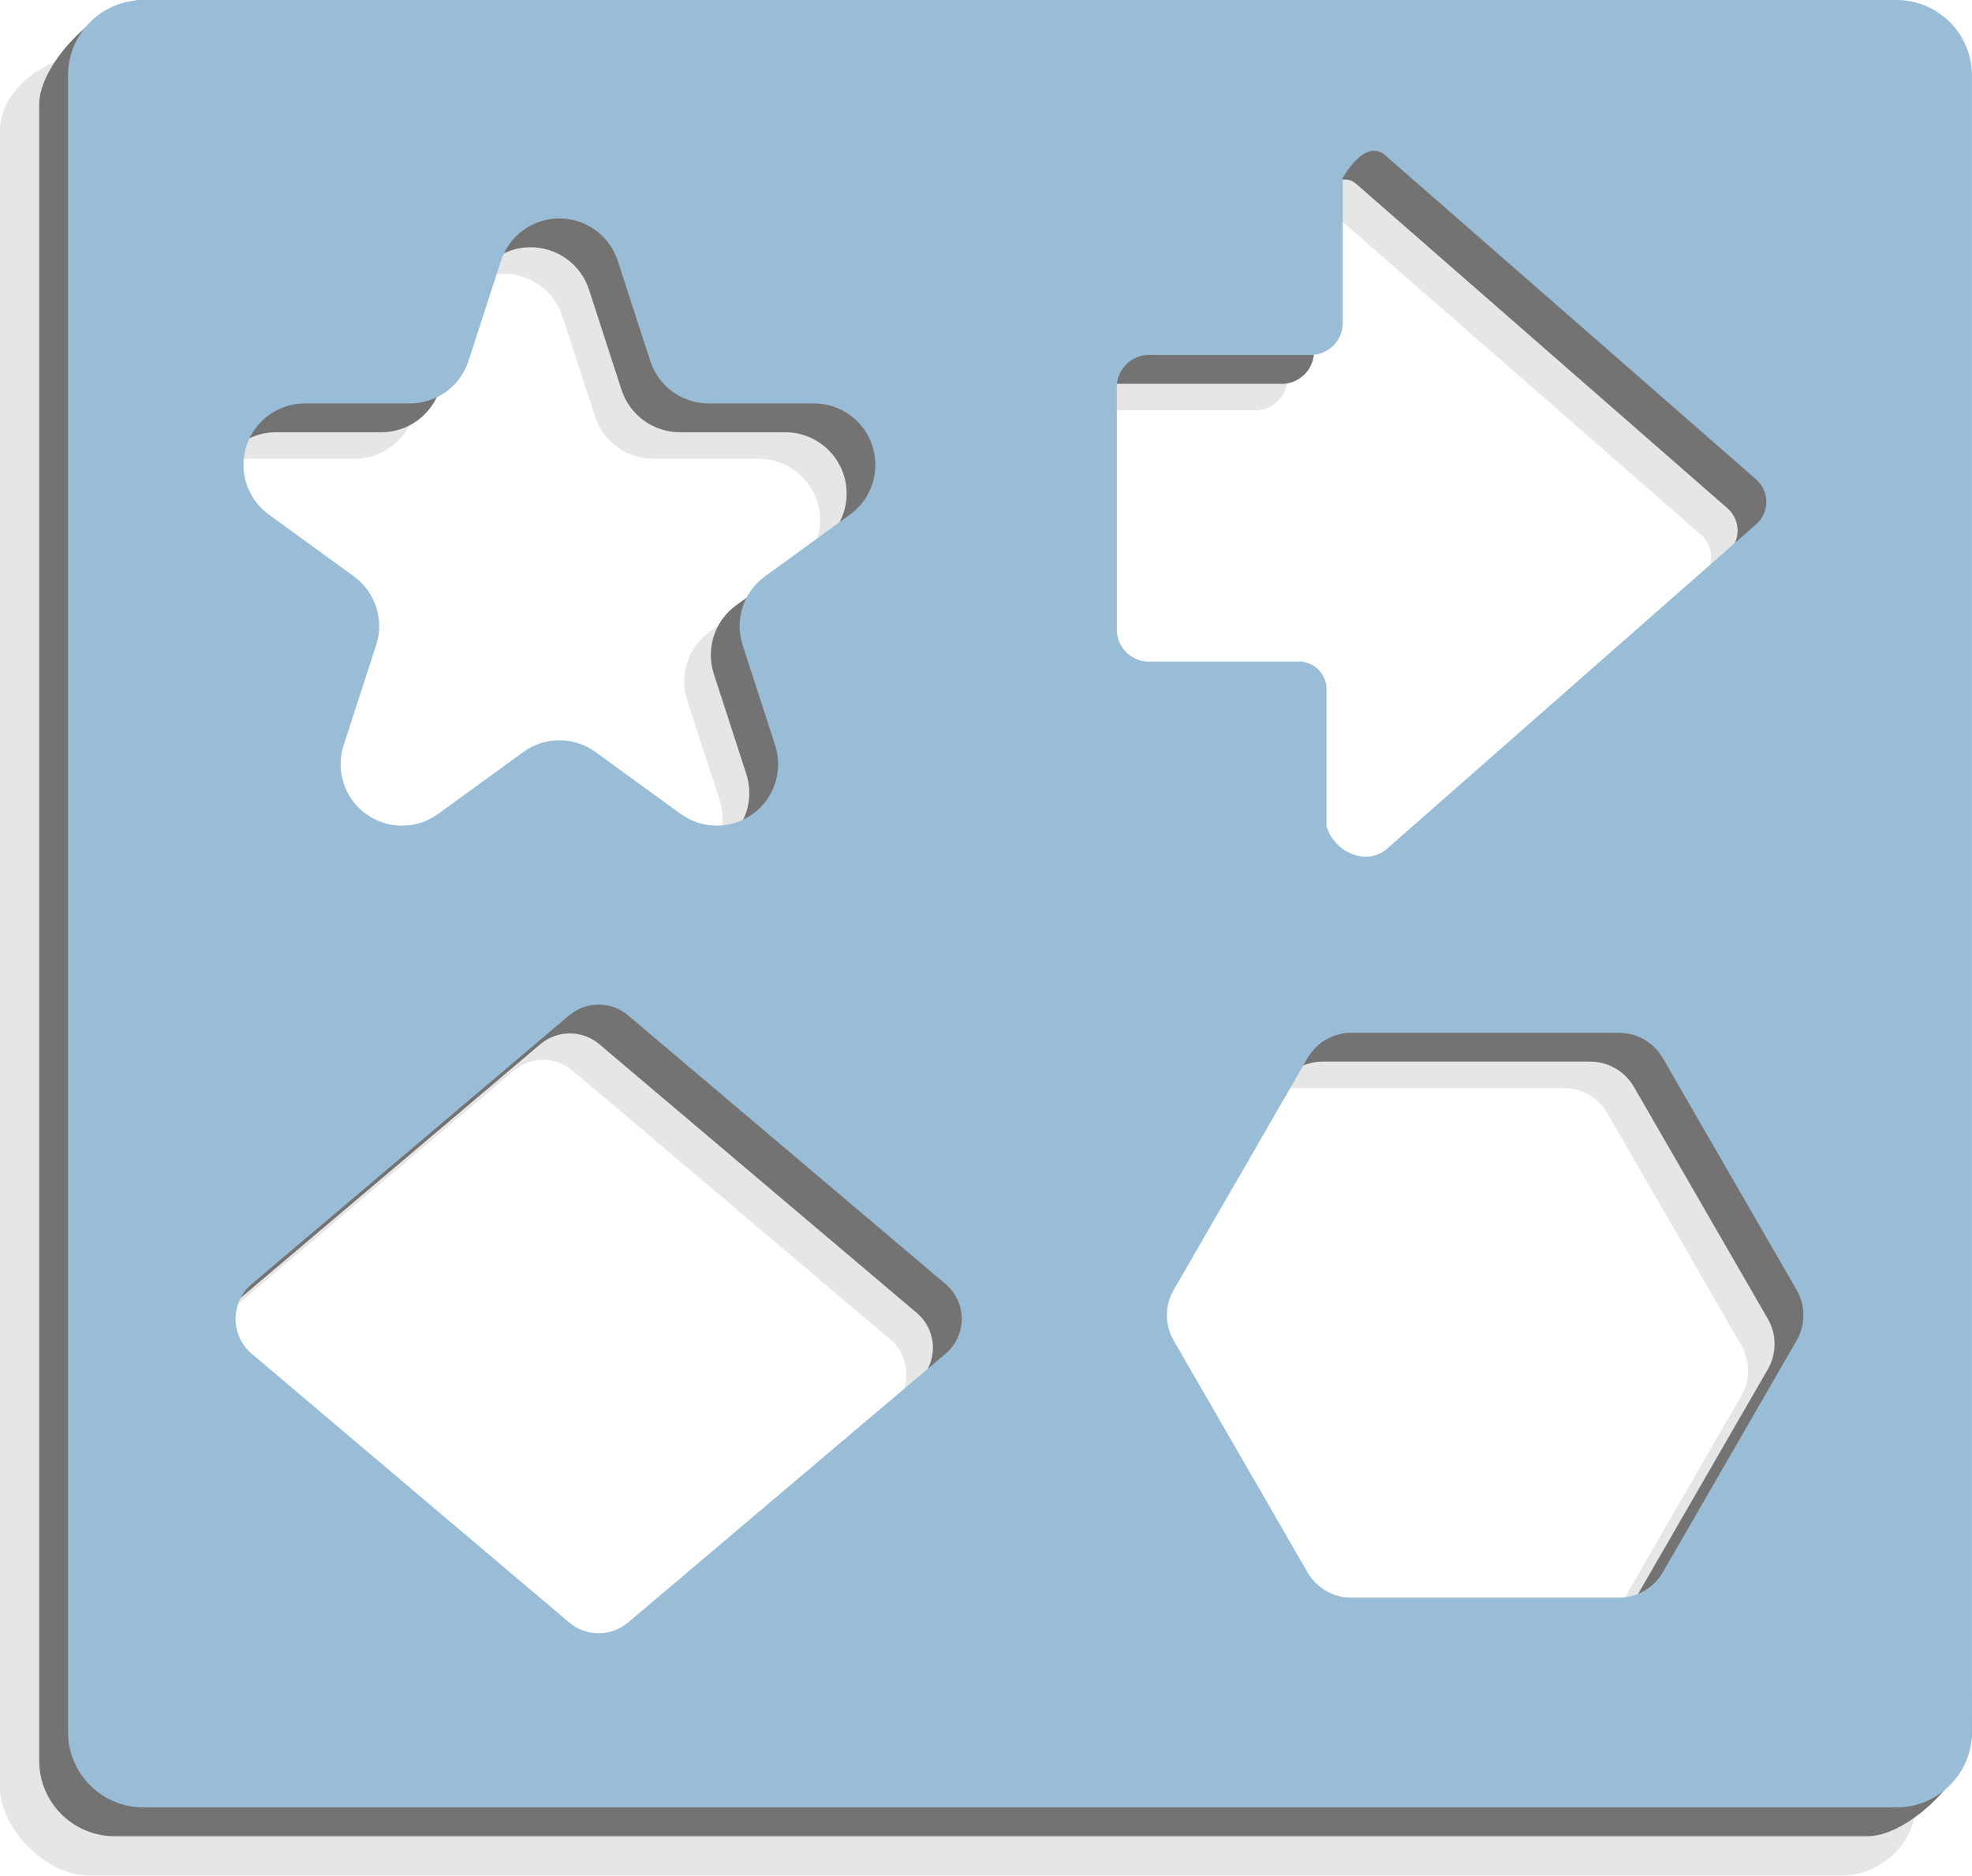
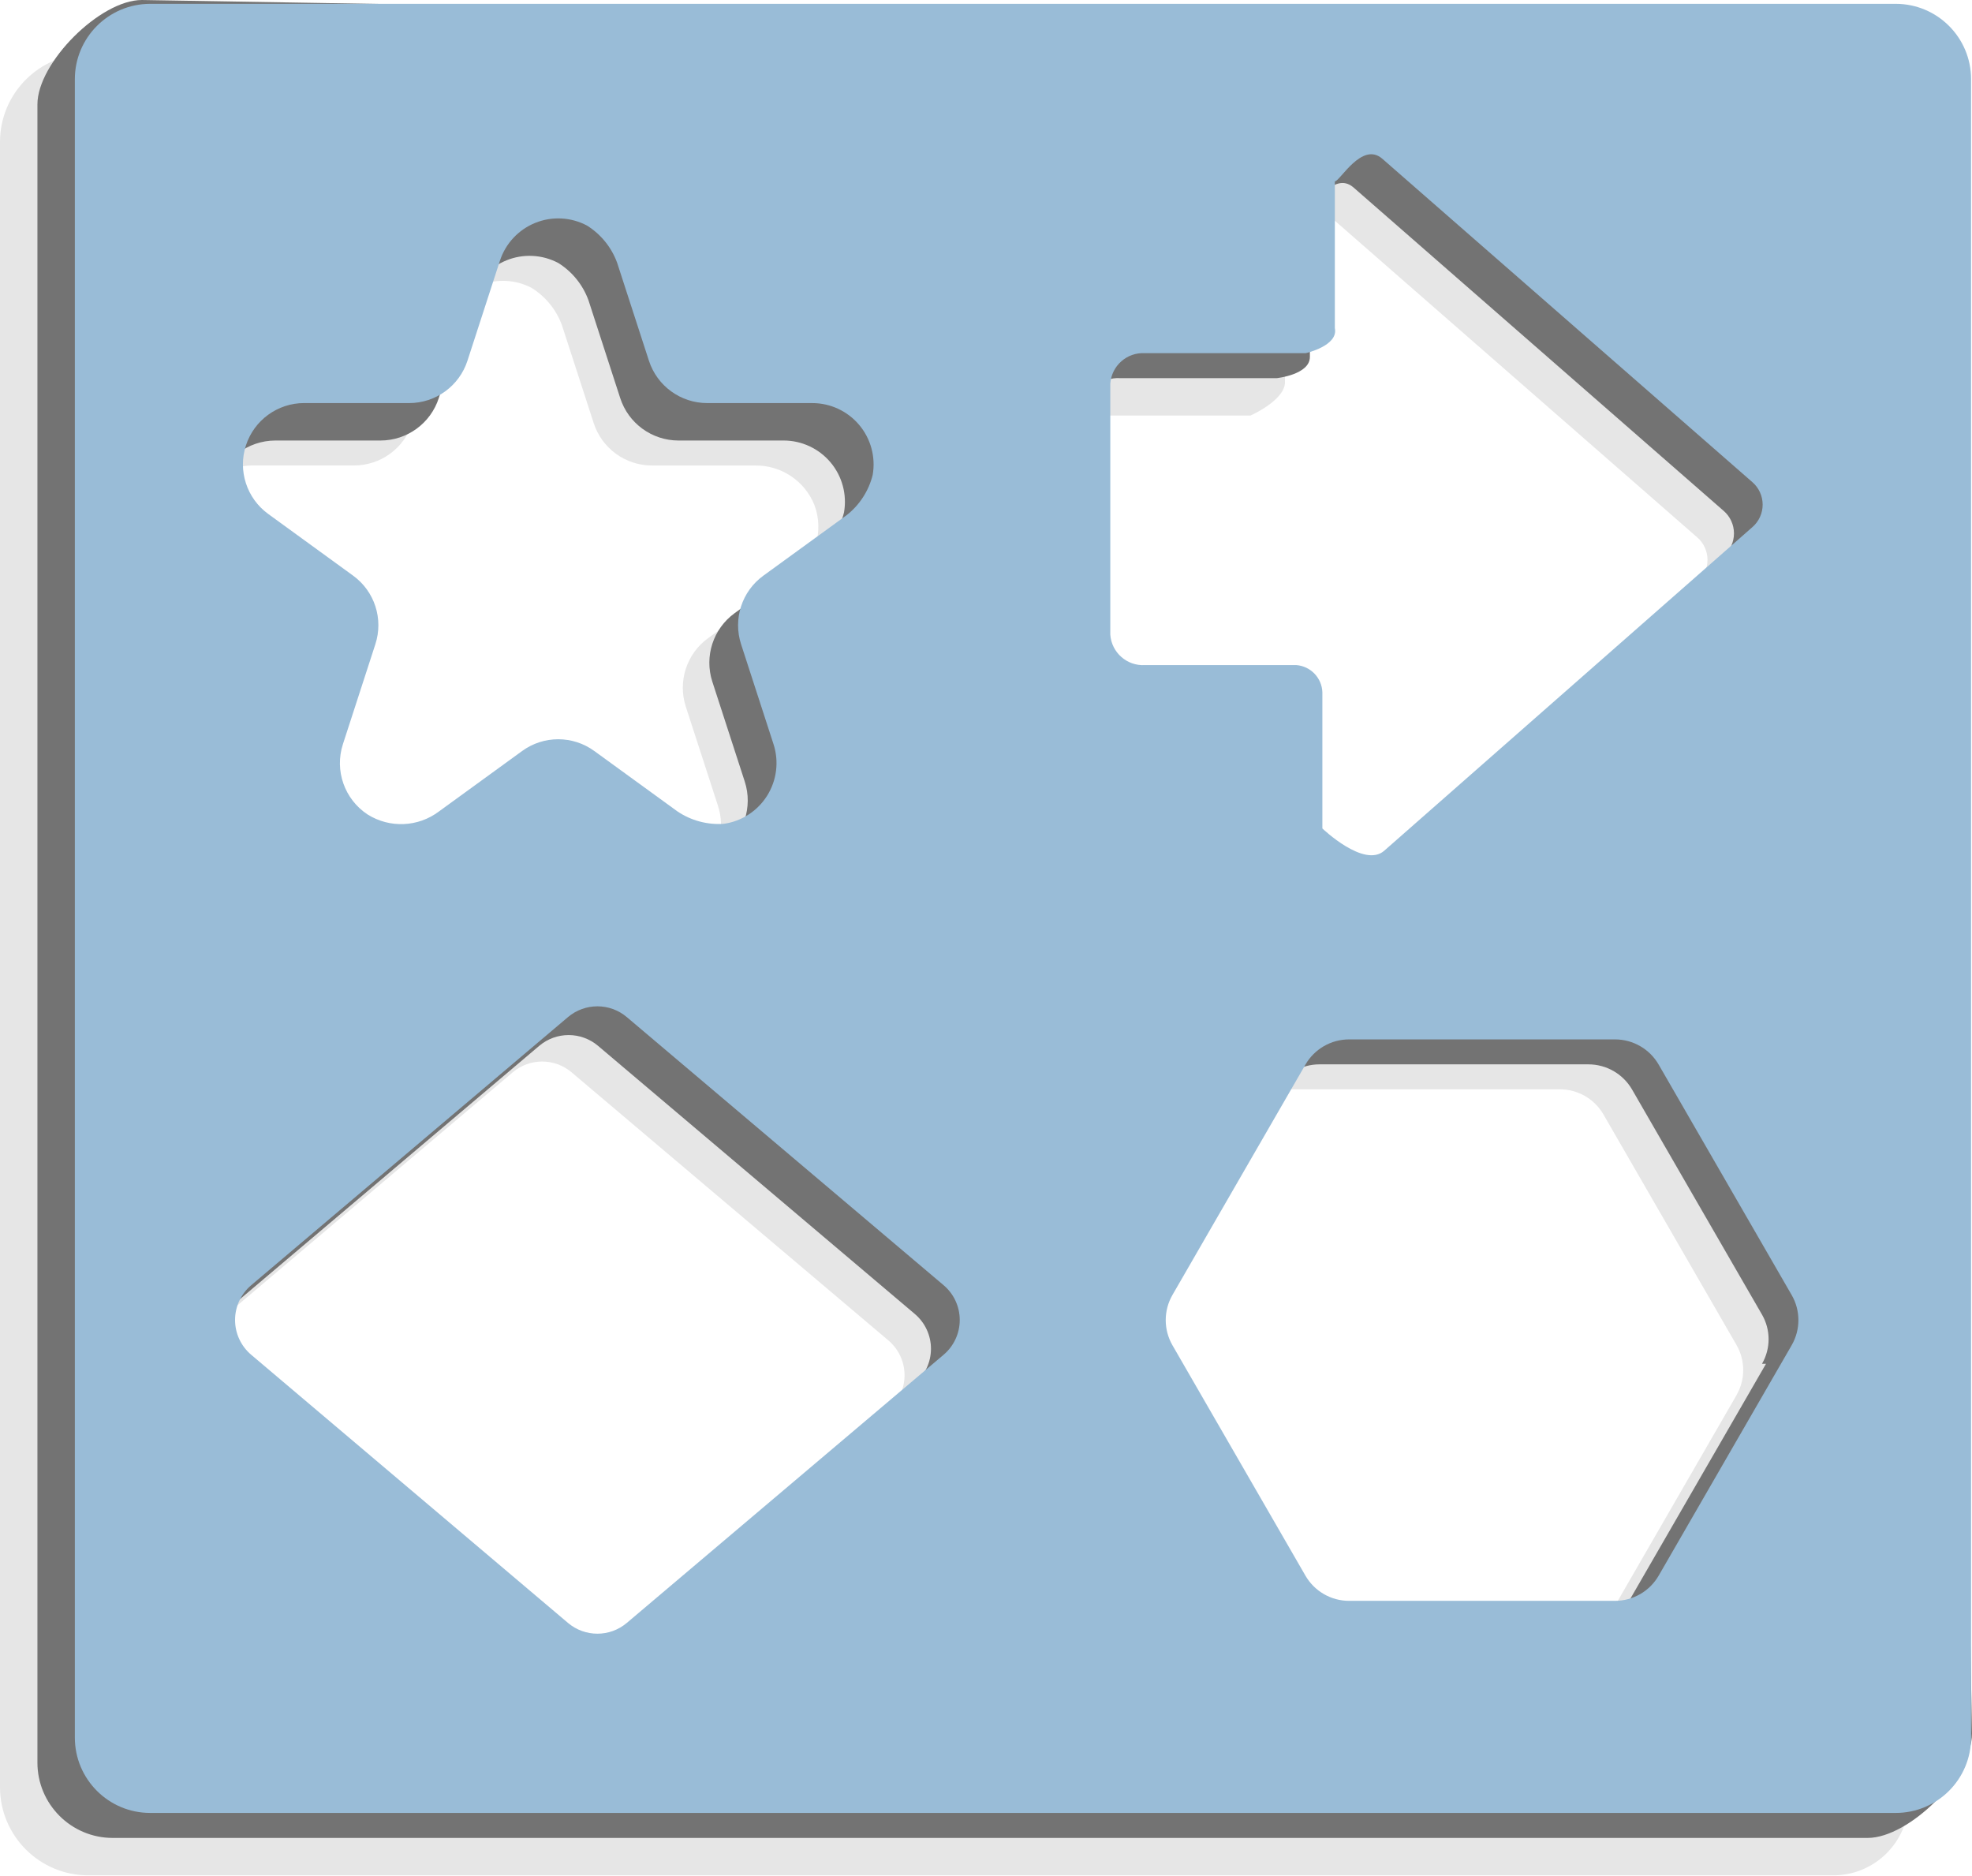
- <svg xmlns="http://www.w3.org/2000/svg" viewBox="0 0 157.744 150">
-   <defs>
-     <style>.a{fill:#e6e6e6}.b{fill:#737373}.c{fill:#99bcd7}</style>
-   </defs>
-   <path class="a" d="M147.279 4.426H7.053C3.718 4.426 0 7.13 0 10.465v132.481C0 146.282 3.718 150 7.053 150h140.226a6.04 6.04 0 0 0 6.04-6.04V10.465a6.04 6.04 0 0 0-6.04-6.039zM19.953 36.694h8.422a4.913 4.913 0 0 0 4.673-3.394l2.6-8.01a4.913 4.913 0 0 1 9.344 0l2.6 8.01a4.912 4.912 0 0 0 4.672 3.394h8.422a4.912 4.912 0 0 1 2.887 8.886l-6.814 4.951a4.912 4.912 0 0 0-1.785 5.492l2.6 8.01a4.912 4.912 0 0 1-7.559 5.492l-6.814-4.95a4.912 4.912 0 0 0-5.775 0l-6.814 4.95a4.912 4.912 0 0 1-7.559-5.492l2.6-8.01a4.912 4.912 0 0 0-1.784-5.492l-6.803-4.951a4.912 4.912 0 0 1 2.887-8.886zM71.212 112.7l-25.393 21.494a3.65 3.65 0 0 1-4.717 0L15.709 112.7a3.65 3.65 0 0 1 0-5.573L41.1 85.638a3.651 3.651 0 0 1 4.717 0l25.395 21.492a3.65 3.65 0 0 1 0 5.57zm13.7-57.753V35.218a2.59 2.59 0 0 1 2.748-2.4h12.574a2.59 2.59 0 0 0 2.748-2.4V18.655s1.768-3.234 3.4-1.811l29.658 25.911a2.386 2.386 0 0 1 .005 3.618L106.533 72.3c-1.617 1.421-4.216.33-4.844-1.78V59.482a2.227 2.227 0 0 0-2.053-2.137H87.659a2.59 2.59 0 0 1-2.749-2.396zm54.379 56.69l-10.708 18.547a4.04 4.04 0 0 1-3.5 2.02h-21.418a4.04 4.04 0 0 1-3.5-2.02l-10.707-18.545a4.04 4.04 0 0 1 0-4.04l10.708-18.547a4.04 4.04 0 0 1 3.5-2.02h21.417a4.04 4.04 0 0 1 3.5 2.02l10.706 18.548a4.039 4.039 0 0 1 0 4.039z" />
-   <path class="b" d="M149.4 2.3L11.479 0C8.144 0 3.135 5.009 3.135 8.344v132.481a6.04 6.04 0 0 0 6.04 6.04H149.4c3.336 0 8.344-5.009 8.344-8.344L155.44 8.344A6.04 6.04 0 0 0 149.4 2.3zM22.075 34.572H30.5a4.913 4.913 0 0 0 4.672-3.394l2.6-8.01a4.913 4.913 0 0 1 9.344 0l2.6 8.01a4.912 4.912 0 0 0 4.672 3.394h8.422a4.912 4.912 0 0 1 2.89 8.887l-6.814 4.951A4.912 4.912 0 0 0 57.1 53.9l2.6 8.01a4.912 4.912 0 0 1-7.555 5.49l-6.814-4.95a4.912 4.912 0 0 0-5.775 0l-6.814 4.95a4.912 4.912 0 0 1-7.559-5.492l2.6-8.01A4.912 4.912 0 0 0 26 48.41l-6.814-4.951a4.912 4.912 0 0 1 2.889-8.887zm51.258 76.009L47.94 132.072a3.65 3.65 0 0 1-4.717 0L17.83 110.581a3.65 3.65 0 0 1 0-5.573l25.393-21.491a3.651 3.651 0 0 1 4.717 0l25.393 21.491a3.65 3.65 0 0 1 0 5.573zm13.7-57.753V33.1a2.59 2.59 0 0 1 2.748-2.4h12.574a2.59 2.59 0 0 0 2.748-2.4V16.533s1.768-3.234 3.4-1.811l29.658 25.911a2.386 2.386 0 0 1 .005 3.618l-29.511 25.931c-1.617 1.421-4.216.33-4.844-1.78V57.361a2.227 2.227 0 0 0-2.053-2.137H89.78a2.59 2.59 0 0 1-2.748-2.396zm54.379 56.69L130.7 128.065a4.04 4.04 0 0 1-3.5 2.02h-21.413a4.04 4.04 0 0 1-3.5-2.02L91.58 109.518a4.04 4.04 0 0 1 0-4.04l10.708-18.548a4.04 4.04 0 0 1 3.5-2.02H127.2a4.04 4.04 0 0 1 3.5 2.02l10.708 18.547a4.039 4.039 0 0 1 .002 4.041z" />
-   <path class="c" d="M151.7 0H11.479A6.04 6.04 0 0 0 5.44 6.04v132.481a6.04 6.04 0 0 0 6.04 6.04H151.7a6.04 6.04 0 0 0 6.04-6.04V6.04A6.04 6.04 0 0 0 151.7 0zM24.379 32.268H32.8a4.913 4.913 0 0 0 4.672-3.394l2.6-8.01a4.913 4.913 0 0 1 9.344 0l2.6 8.01a4.912 4.912 0 0 0 4.672 3.394h8.422A4.912 4.912 0 0 1 68 41.154L61.191 46.1a4.912 4.912 0 0 0-1.785 5.5l2.6 8.01a4.912 4.912 0 0 1-7.557 5.49l-6.814-4.95a4.912 4.912 0 0 0-5.775 0l-6.813 4.95a4.912 4.912 0 0 1-7.559-5.492l2.6-8.01a4.912 4.912 0 0 0-1.782-5.498l-6.814-4.951a4.912 4.912 0 0 1 2.887-8.881zm51.258 76.009l-25.392 21.491a3.65 3.65 0 0 1-4.717 0l-25.393-21.492a3.65 3.65 0 0 1 0-5.573l25.393-21.49a3.651 3.651 0 0 1 4.717 0L75.638 102.7a3.65 3.65 0 0 1 0 5.576zm13.7-57.753V30.792a2.59 2.59 0 0 1 2.748-2.4h12.574a2.59 2.59 0 0 0 2.748-2.4V14.229s1.768-3.234 3.4-1.811l29.653 25.91a2.386 2.386 0 0 1 .005 3.618l-29.506 25.932c-1.617 1.421-4.216.33-4.844-1.78V55.056a2.227 2.227 0 0 0-2.053-2.137H92.084a2.59 2.59 0 0 1-2.748-2.396zm54.379 56.69l-10.708 18.547a4.04 4.04 0 0 1-3.5 2.02h-21.417a4.04 4.04 0 0 1-3.5-2.02l-10.707-18.548a4.04 4.04 0 0 1 0-4.04l10.708-18.547a4.04 4.04 0 0 1 3.5-2.02h21.417a4.04 4.04 0 0 1 3.5 2.02l10.708 18.547a4.039 4.039 0 0 1-.002 4.04z" />
+ <svg xmlns="http://www.w3.org/2000/svg" viewBox="0 0 158.074 150.307">
+   <path d="M146.973 4.307H7.053A7.074 7.074 0 0 0 0 11.36v131.894a7.074 7.074 0 0 0 7.053 7.053H146.96a6.04 6.04 0 0 0 6.04-6.04V10.364a6.043 6.043 0 0 0-6.027-6.057zm-126.848 33h8.253a4.91 4.91 0 0 0 4.67-3.394l2.6-8.01a4.917 4.917 0 0 1 6.977-2.822 5.908 5.908 0 0 1 2.421 2.988l2.545 7.842a4.913 4.913 0 0 0 4.673 3.4h8.243a5.042 5.042 0 0 1 4.774 3.162 4.924 4.924 0 0 1-1.708 5.724l-6.814 4.951a4.913 4.913 0 0 0-1.785 5.492l2.546 7.842a5.042 5.042 0 0 1-1.533 5.516 4.924 4.924 0 0 1-5.972.144L43.2 65.188a4.913 4.913 0 0 0-5.775 0l-6.67 4.845a5.042 5.042 0 0 1-5.72.248 4.924 4.924 0 0 1-1.983-5.635l2.6-8.01a4.912 4.912 0 0 0-1.784-5.492l-6.8-4.951a4.916 4.916 0 0 1-.53-7.506 5.907 5.907 0 0 1 3.587-1.38zm51.087 75.7L45.819 134.5a3.65 3.65 0 0 1-4.717 0l-25.393-21.493a3.65 3.65 0 0 1 0-5.573L41.1 85.945a3.651 3.651 0 0 1 4.717 0l25.4 21.492a3.65 3.65 0 0 1 0 5.57zM85 55.863v-20.11a2.63 2.63 0 0 1 2.785-2.446h12.449s2.647-1.163 2.766-2.582V18.962c-.018 0 1.75-3.234 3.382-1.811l29.658 25.911a2.386 2.386 0 0 1 .005 3.618l-29.512 25.927c-1.617 1.421-4.533-1.78-4.533-1.78V60.485a2.264 2.264 0 0 0-2.08-2.178H87.784A2.63 2.63 0 0 1 85 55.865zm54.2 55.956l-10.663 18.469a4.04 4.04 0 0 1-3.5 2.02h-21.32a4.042 4.042 0 0 1-3.5-2.021l-10.66-18.459a4.04 4.04 0 0 1 0-4.04l10.658-18.46a4.042 4.042 0 0 1 3.5-2.021h21.319a4.039 4.039 0 0 1 3.5 2.02l10.661 18.47a4.024 4.024 0 0 1 0 4.024z" fill="#e6e6e6" />
+   <path d="M149.705 2.307L11.369 0C8.024 0 3 5.024 3 8.369v132.9a6.04 6.04 0 0 0 6.04 6.04h140.665c3.346 0 8.369-5.024 8.369-8.369L155.763 8.369a6.058 6.058 0 0 0-6.054-6.062zm-127.63 33H30.5a4.913 4.913 0 0 0 4.673-3.4l2.6-8.008a4.917 4.917 0 0 1 6.977-2.822 5.908 5.908 0 0 1 2.421 2.988l2.545 7.842a4.913 4.913 0 0 0 4.673 3.4h8.421a4.916 4.916 0 0 1 4.846 5.759 5.906 5.906 0 0 1-2.093 3.228l-6.679 4.853a4.911 4.911 0 0 0-1.784 5.488l2.6 8.01a4.912 4.912 0 0 1-7.555 5.49l-6.814-4.95a4.913 4.913 0 0 0-5.775 0l-6.67 4.845a5.042 5.042 0 0 1-5.72.248 4.924 4.924 0 0 1-1.983-5.635l2.6-8.01A4.911 4.911 0 0 0 26 49.144L19.329 44.3a5.042 5.042 0 0 1-2-5.365 4.924 4.924 0 0 1 4.746-3.628zm51.258 75.581L47.94 132.379a3.65 3.65 0 0 1-4.717 0L17.83 110.888a3.65 3.65 0 0 1 0-5.573l25.393-21.491a3.651 3.651 0 0 1 4.717 0l25.393 21.491a3.65 3.65 0 0 1 0 5.573zM87 52.864v-20.11a2.63 2.63 0 0 1 2.784-2.447h12.571s2.647-.281 2.645-1.7V16.84c.1 0 1.871-3.234 3.5-1.811l29.661 25.911a2.386 2.386 0 0 1 .005 3.618l-29.511 25.931c-1.617 1.421-4.655-1.78-4.655-1.78V57.485a2.264 2.264 0 0 0-2.08-2.178H89.783A2.63 2.63 0 0 1 87 52.864zm54.562 56.443L130.6 128.286a4.042 4.042 0 0 1-3.5 2.021h-21.333a4.042 4.042 0 0 1-3.5-2.021l-10.656-18.459a4.04 4.04 0 0 1 0-4.04l10.657-18.459a4.042 4.042 0 0 1 3.5-2.021h21.559a4.042 4.042 0 0 1 3.5 2.021l10.414 18.038a3.939 3.939 0 0 1 0 3.941z" fill="#737373" />
+   <path d="M158 6.347a6.04 6.04 0 0 0-6.04-6.04H12.027A6.043 6.043 0 0 0 6 6.365v132.9a6.04 6.04 0 0 0 6.04 6.04h139.92a6.04 6.04 0 0 0 6.04-6.04zM24.379 32.307H32.8a4.913 4.913 0 0 0 4.673-3.4l2.6-8.008a4.917 4.917 0 0 1 6.977-2.822 5.908 5.908 0 0 1 2.421 2.988l2.545 7.842a4.913 4.913 0 0 0 4.673 3.4h8.421a4.916 4.916 0 0 1 4.844 5.76 5.907 5.907 0 0 1-2.093 3.227l-6.67 4.845a4.912 4.912 0 0 0-1.785 5.5l2.6 8.01a4.916 4.916 0 0 1-3.987 6.38 5.908 5.908 0 0 1-3.712-.993l-6.673-4.847a4.912 4.912 0 0 0-5.775 0l-6.669 4.845a5.042 5.042 0 0 1-5.72.248 4.924 4.924 0 0 1-1.983-5.635l2.6-8.01a4.912 4.912 0 0 0-1.782-5.5l-6.814-4.951a4.912 4.912 0 0 1 2.887-8.881zm51.258 76.277l-25.392 21.491a3.65 3.65 0 0 1-4.717 0l-25.393-21.492a3.65 3.65 0 0 1 0-5.573l25.393-21.49a3.651 3.651 0 0 1 4.717 0l25.393 21.487a3.65 3.65 0 0 1 0 5.576zM89 50.866V30.753a2.63 2.63 0 0 1 2.784-2.446h12.875s2.647-.589 2.341-2.008V14.536c.407 0 2.175-3.234 3.807-1.811l29.653 25.91a2.386 2.386 0 0 1 .005 3.618l-29.506 25.932C109.342 69.606 106 66.4 106 66.4V55.485a2.264 2.264 0 0 0-2.08-2.178H91.783A2.63 2.63 0 0 1 89 50.865zm54.619 56.954l-10.661 18.466a4.042 4.042 0 0 1-3.5 2.021h-21.316a4.042 4.042 0 0 1-3.5-2.021l-10.657-18.46a4.04 4.04 0 0 1 0-4.04l10.657-18.458a4.042 4.042 0 0 1 3.5-2.021h21.316a4.042 4.042 0 0 1 3.5 2.021l10.661 18.466a4.023 4.023 0 0 1 0 4.024z" fill="#99bcd7" />
</svg>
